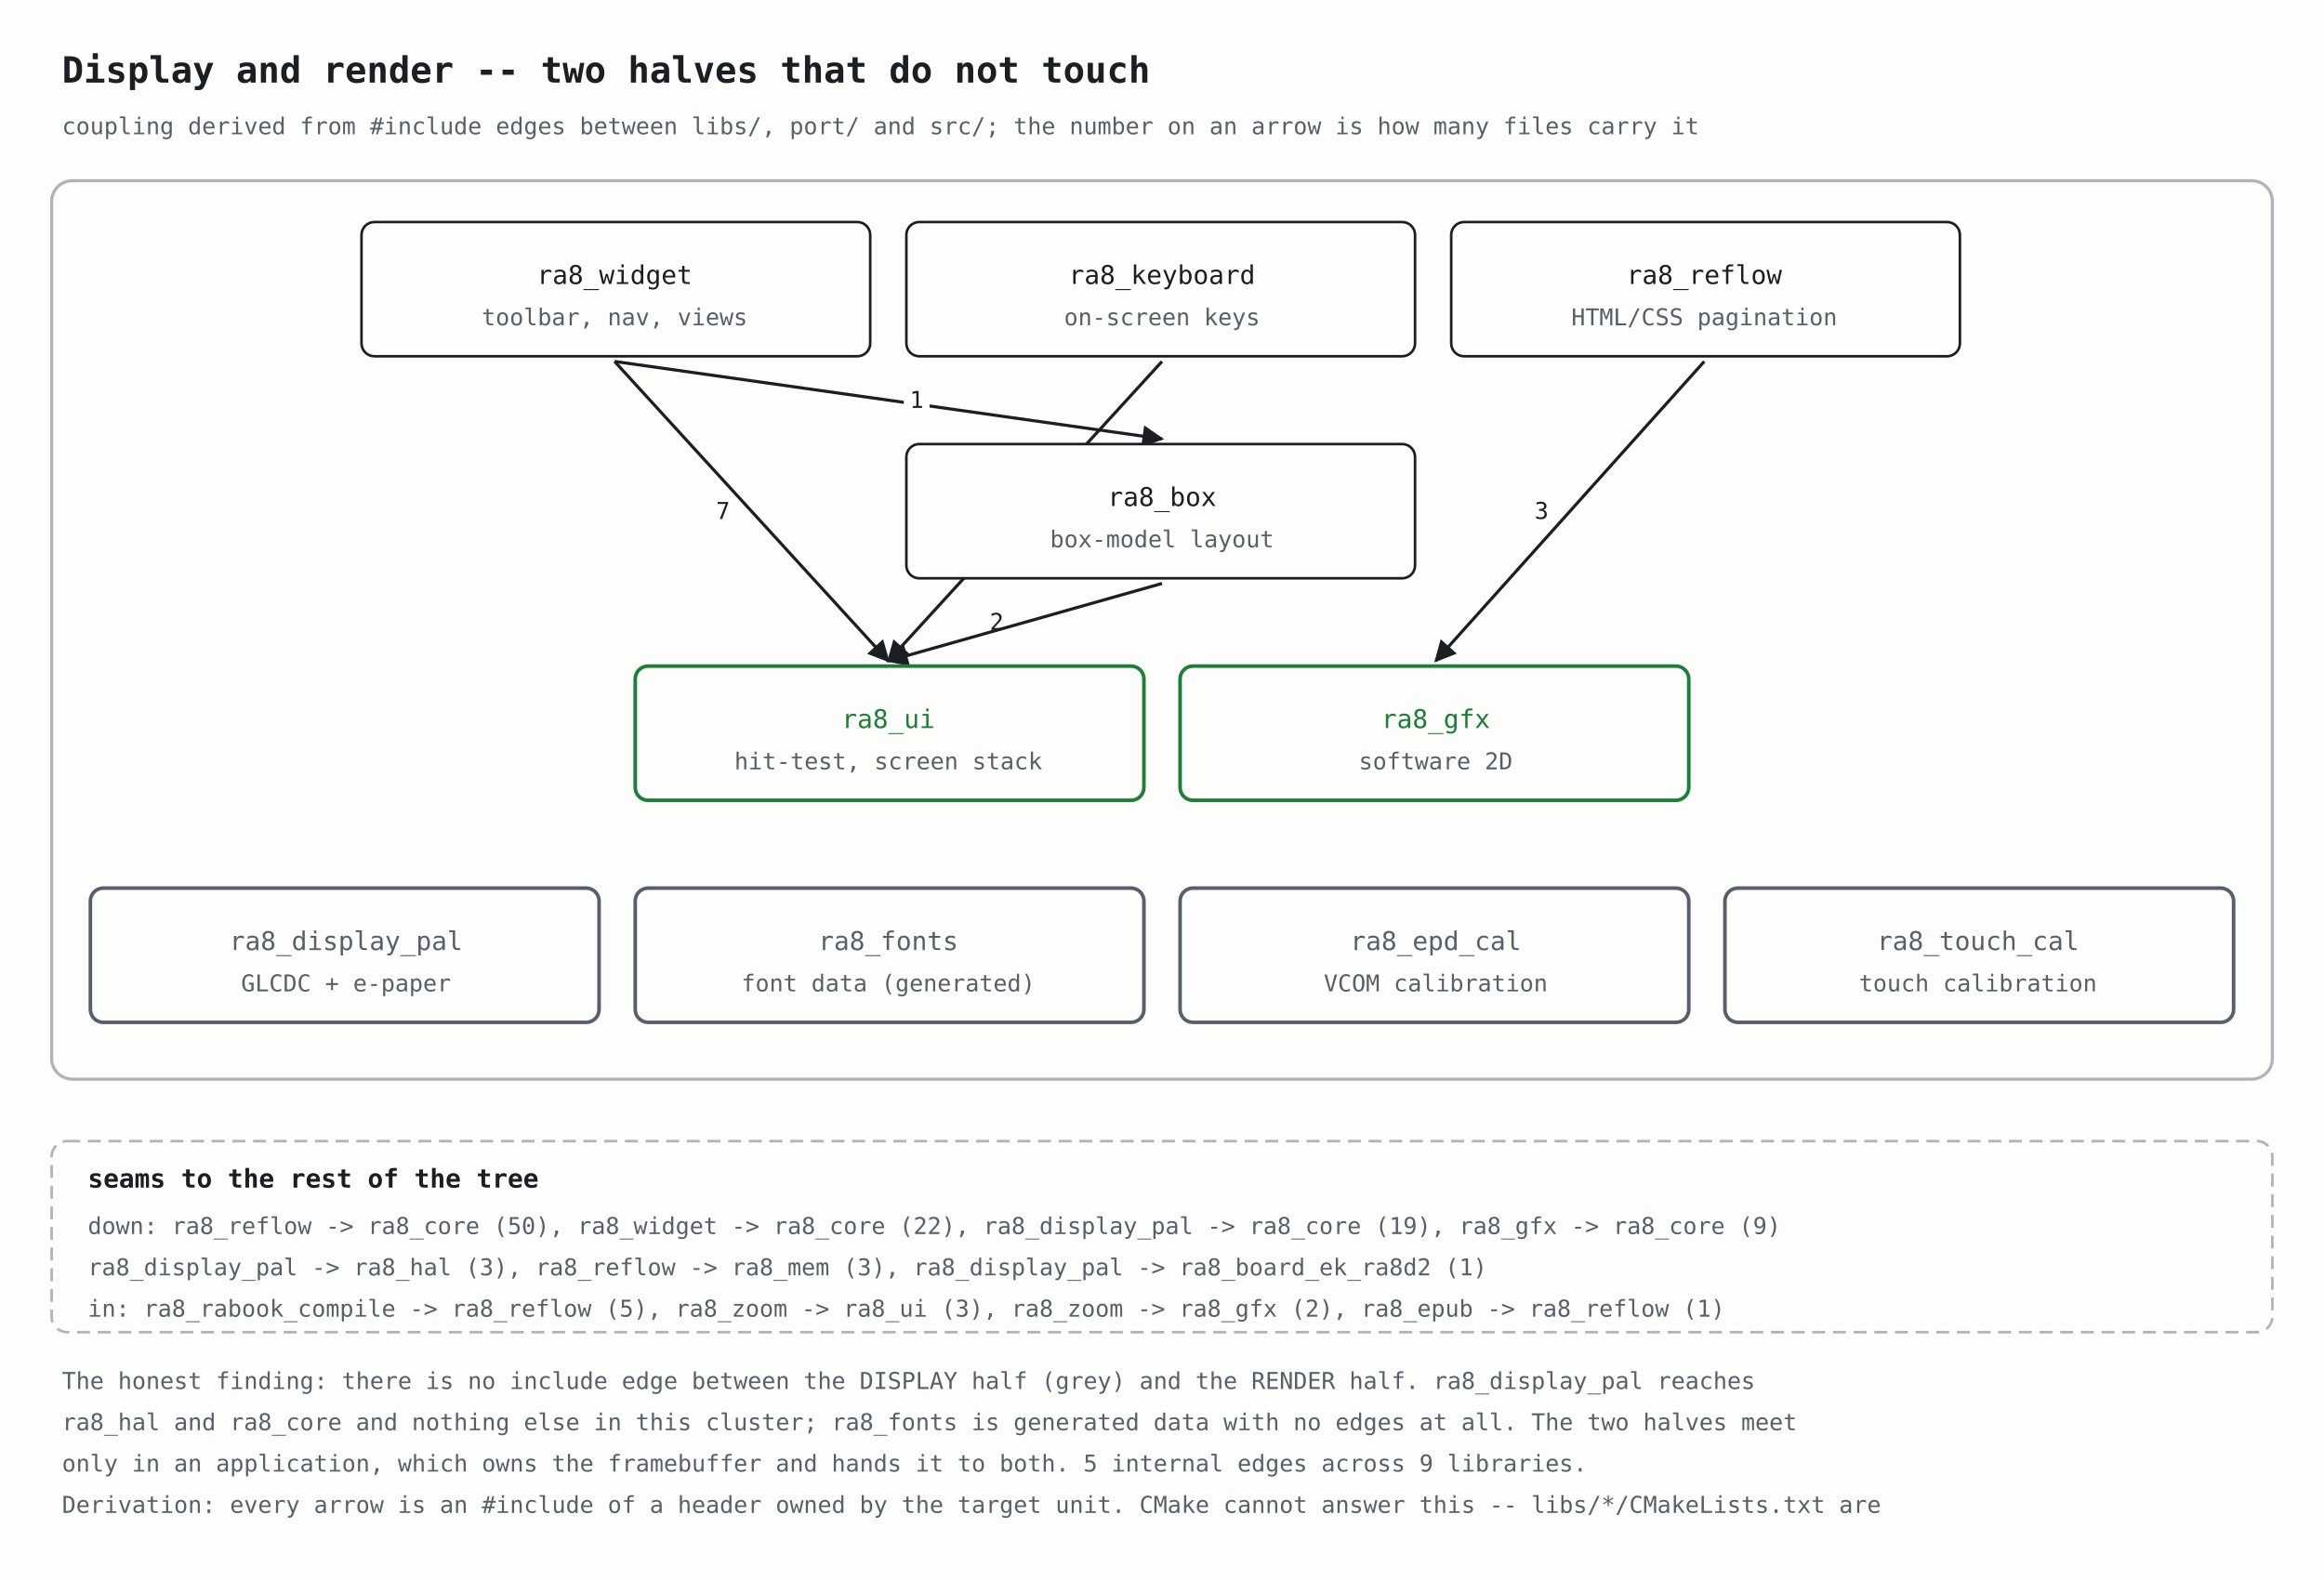
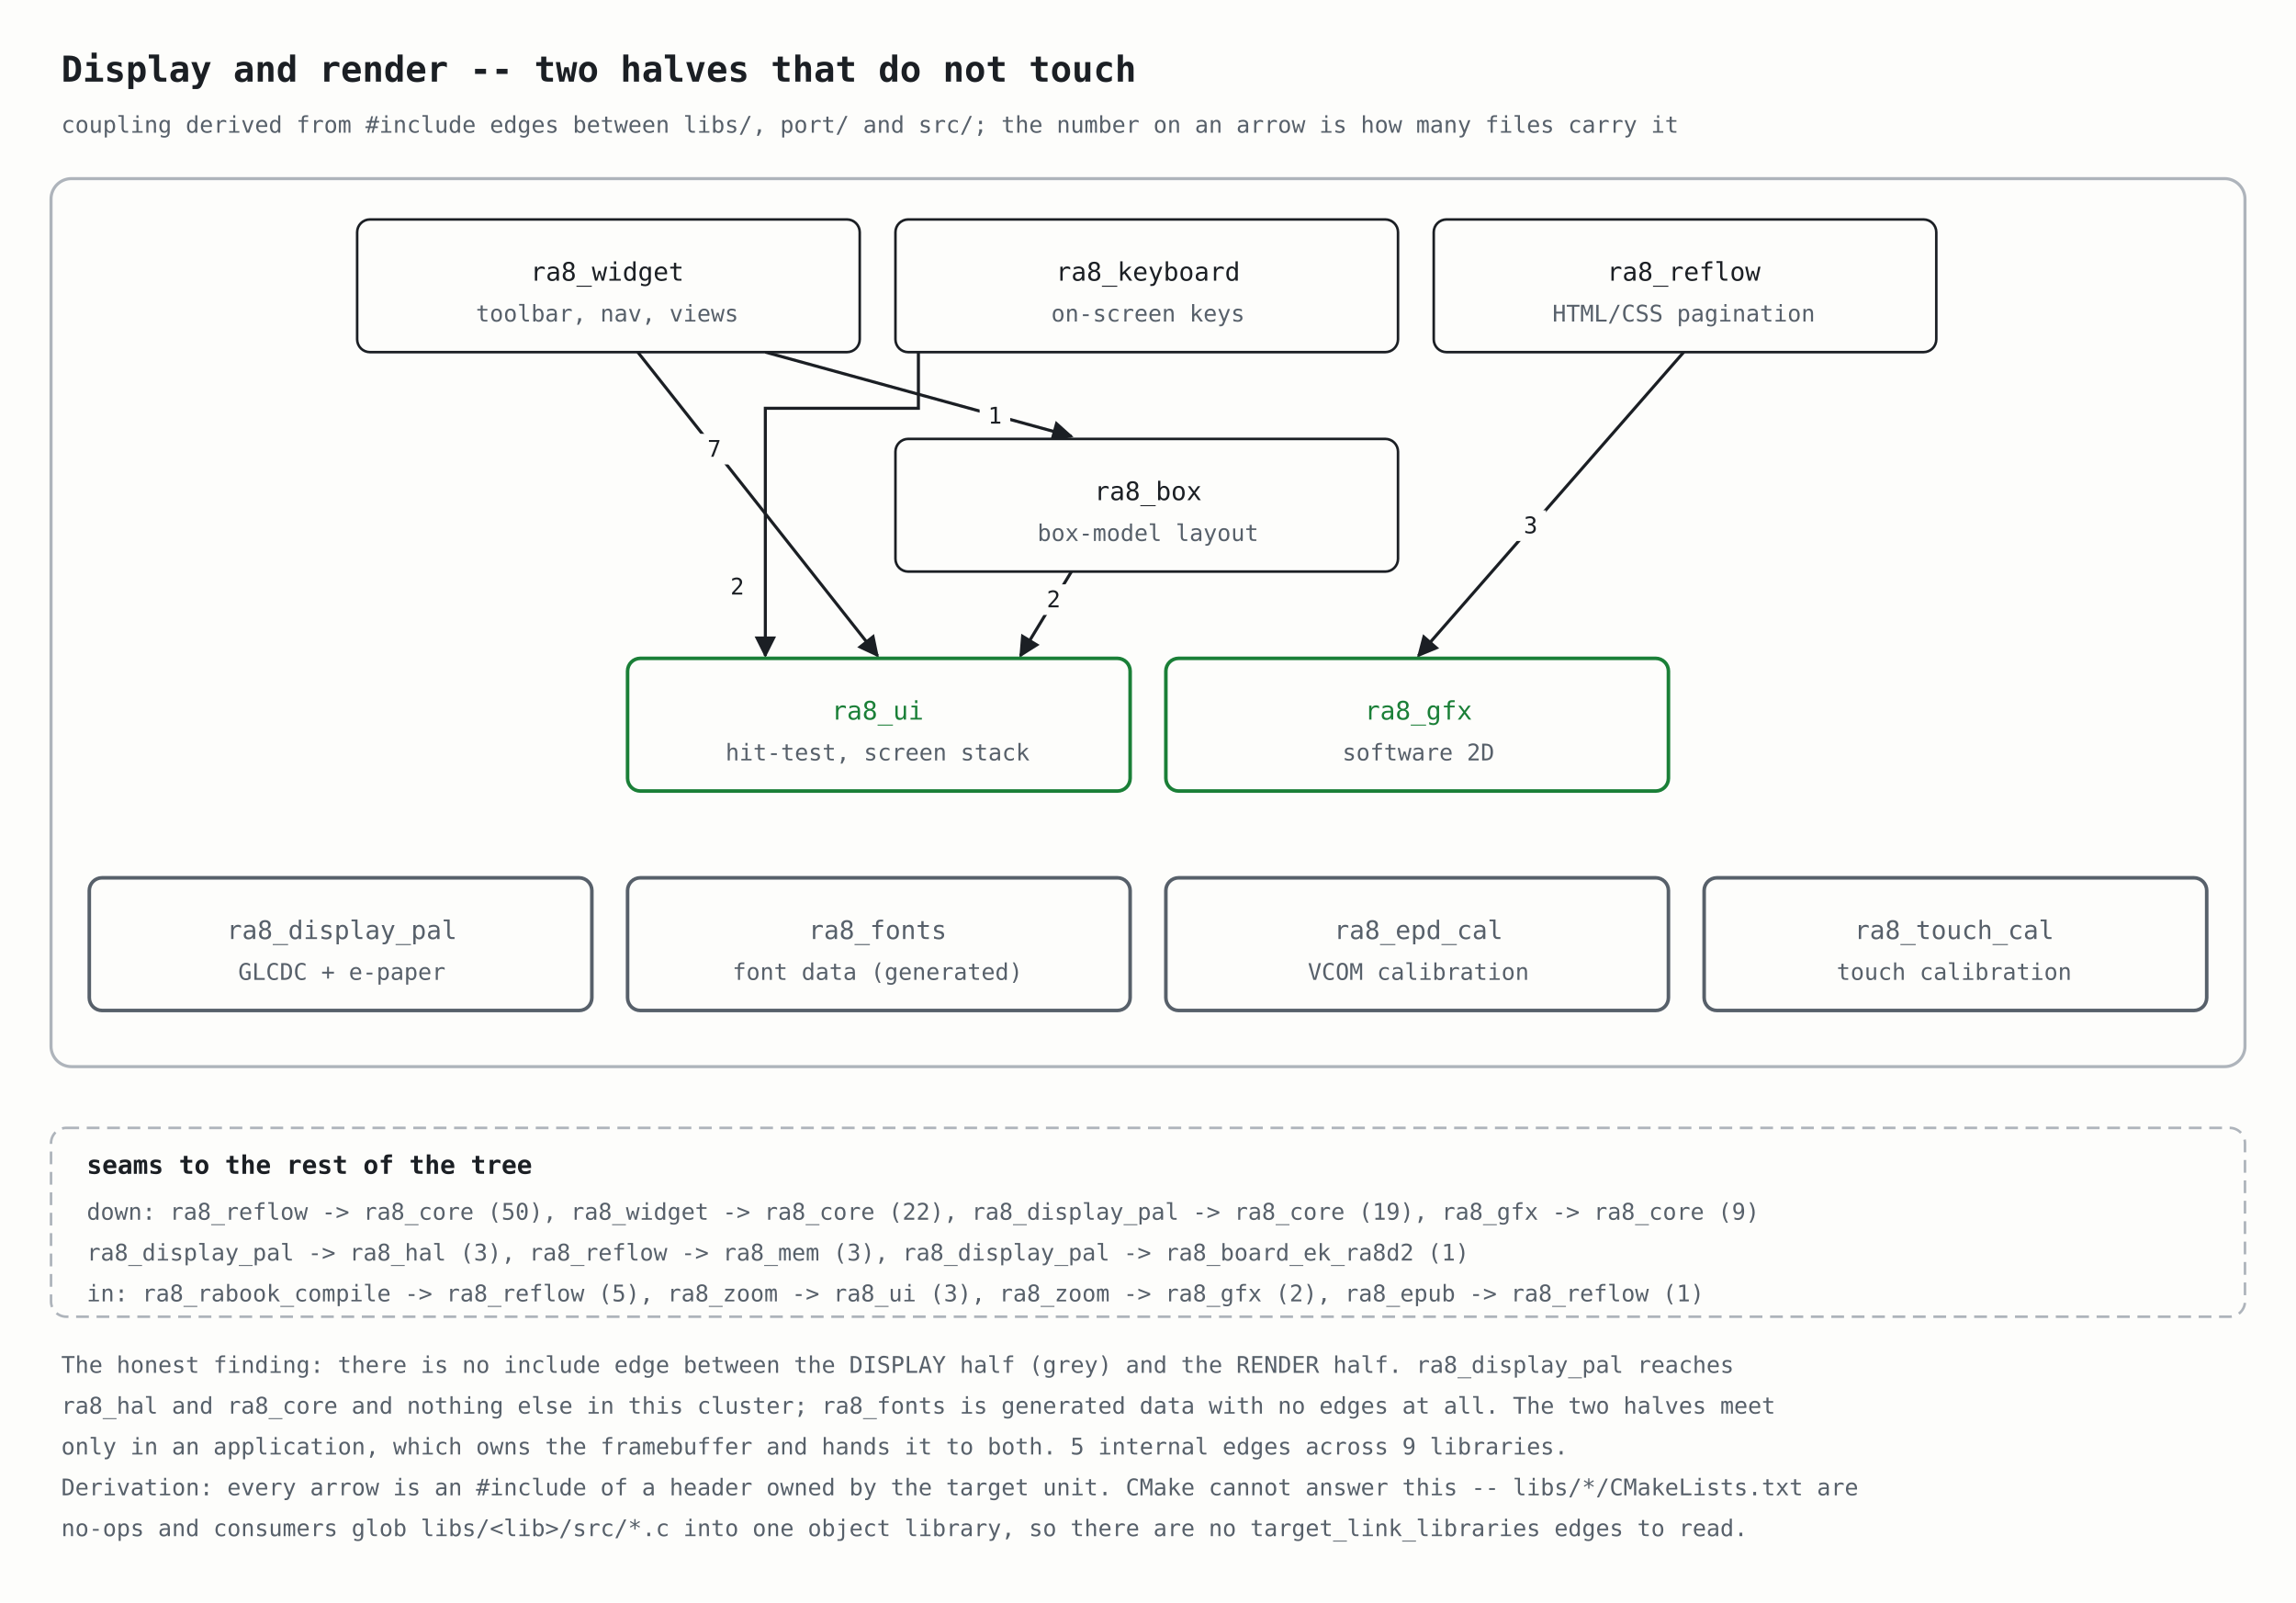
- <svg xmlns="http://www.w3.org/2000/svg" viewBox="0 0 900 612" width="900" role="img" aria-label="Display and render -- two halves that do not touch. coupling derived from #include edges between libs/, port/ and src/; the number on an arrow is how many files carry it down: ra8_reflow - to  ra8_core (50), ra8_widget - to  ra8_core (22), ra8_display_pal - to  ra8_core (19), ra8_gfx - to  ra8_core (9)       ra8_display_pal - to  ra8_hal (3), ra8_reflow - to  ra8_mem (3), ra8_display_pal - to  ra8_board_ek_ra8d2 (1) in:   ra8_rabook_compile - to  ra8_reflow (5), ra8_zoom - to  ra8_ui (3), ra8_zoom - to  ra8_gfx (2), ra8_epub - to  ra8_reflow (1) The honest finding: there is no include edge between the DISPLAY half (grey) and the RENDER half. ra8_display_pal reaches ra8_hal and ra8_core and nothing else in this cluster; ra8_fonts is generated data with no edges at all. The two halves meet only in an application, which owns the framebuffer and hands it to both. 5 internal edges across 9 libraries. Derivation: every arrow is an #include of a header owned by the target unit. CMake cannot answer this -- libs/*/CMakeLists.txt are">
+ <svg xmlns="http://www.w3.org/2000/svg" viewBox="0 0 900 628" width="900" role="img" aria-label="Display and render -- two halves that do not touch. coupling derived from #include edges between libs/, port/ and src/; the number on an arrow is how many files carry it down: ra8_reflow - to  ra8_core (50), ra8_widget - to  ra8_core (22), ra8_display_pal - to  ra8_core (19), ra8_gfx - to  ra8_core (9)       ra8_display_pal - to  ra8_hal (3), ra8_reflow - to  ra8_mem (3), ra8_display_pal - to  ra8_board_ek_ra8d2 (1) in:   ra8_rabook_compile - to  ra8_reflow (5), ra8_zoom - to  ra8_ui (3), ra8_zoom - to  ra8_gfx (2), ra8_epub - to  ra8_reflow (1) The honest finding: there is no include edge between the DISPLAY half (grey) and the RENDER half. ra8_display_pal reaches ra8_hal and ra8_core and nothing else in this cluster; ra8_fonts is generated data with no edges at all. The two halves meet only in an application, which owns the framebuffer and hands it to both. 5 internal edges across 9 libraries. Derivation: every arrow is an #include of a header owned by the target unit. CMake cannot answer this -- libs/*/CMakeLists.txt are no-ops and consumers glob libs/ lib to /src/*.c into one object library, so there are no target_link_libraries edges to read.">
  <defs>
    <marker id="aInk" viewBox="0 0 10 10" refX="9" refY="5" markerWidth="7" markerHeight="7" orient="auto-start-reverse">
      <path d="M0,0 L10,5 L0,10 z" fill="#1b1f24" />
    </marker>
    <marker id="aAcc" viewBox="0 0 10 10" refX="9" refY="5" markerWidth="7" markerHeight="7" orient="auto-start-reverse">
      <path d="M0,0 L10,5 L0,10 z" fill="#0969da" />
    </marker>
    <marker id="aGrn" viewBox="0 0 10 10" refX="9" refY="5" markerWidth="7" markerHeight="7" orient="auto-start-reverse">
      <path d="M0,0 L10,5 L0,10 z" fill="#1a7f37" />
    </marker>
    <marker id="aWrm" viewBox="0 0 10 10" refX="9" refY="5" markerWidth="7" markerHeight="7" orient="auto-start-reverse">
      <path d="M0,0 L10,5 L0,10 z" fill="#bc4c00" />
    </marker>
  </defs>
-   <rect x="0" y="0" width="900" height="612" fill="#fdfdfb" />
+   <rect x="0" y="0" width="900" height="628" fill="#fdfdfb" />
  <g font-family="ui-monospace,SFMono-Regular,Menlo,Consolas,monospace">
    <text x="24" y="32" fill="#1b1f24" font-size="14" font-weight="bold">Display and render -- two halves that do not touch</text>
    <text x="24" y="52" fill="#57606a" font-size="9">coupling derived from #include edges between libs/, port/ and src/; the number on an arrow is how many files carry it</text>
    <rect x="20" y="70" width="860" height="348" rx="8" fill="none" stroke="#aeb4bb" stroke-width="1.2" />
-     <line x1="238" y1="140" x2="344" y2="256" stroke="#1b1f24" stroke-width="1.2" marker-end="url(#aInk)" />
-     <text x="280" y="201" text-anchor="middle" fill="#1b1f24" font-size="9">7</text>
-     <line x1="238" y1="140" x2="450" y2="170" stroke="#1b1f24" stroke-width="1.2" marker-end="url(#aInk)" />
-     <rect x="350" y="149" width="10" height="11" fill="#fdfdfb" />
-     <text x="355" y="158" text-anchor="middle" fill="#1b1f24" font-size="9">1</text>
-     <line x1="450" y1="140" x2="344" y2="256" stroke="#1b1f24" stroke-width="1.2" marker-end="url(#aInk)" />
-     <text x="386" y="201" text-anchor="middle" fill="#1b1f24" font-size="9">2</text>
-     <line x1="660" y1="140" x2="556" y2="256" stroke="#1b1f24" stroke-width="1.2" marker-end="url(#aInk)" />
-     <text x="597" y="201" text-anchor="middle" fill="#1b1f24" font-size="9">3</text>
-     <line x1="450" y1="226" x2="344" y2="256" stroke="#1b1f24" stroke-width="1.2" marker-end="url(#aInk)" />
-     <text x="386" y="244" text-anchor="middle" fill="#1b1f24" font-size="9">2</text>
+     <line x1="250" y1="138" x2="344" y2="257" stroke="#1b1f24" stroke-width="1.2" marker-end="url(#aInk)" />
+     <rect x="274" y="170" width="12" height="12" fill="#fdfdfb" />
+     <text x="280" y="179" text-anchor="middle" fill="#1b1f24" font-size="9">7</text>
+     <line x1="300" y1="138" x2="420" y2="171" stroke="#1b1f24" stroke-width="1.2" marker-end="url(#aInk)" />
+     <rect x="384" y="156" width="12" height="12" fill="#fdfdfb" />
+     <text x="390" y="166" text-anchor="middle" fill="#1b1f24" font-size="9">1</text>
+     <polyline points="360,138 360,160 300,160 300,257" fill="none" stroke="#1b1f24" stroke-width="1.2" marker-end="url(#aInk)" />
+     <text x="289" y="233" text-anchor="middle" fill="#1b1f24" font-size="9">2</text>
+     <line x1="660" y1="138" x2="556" y2="257" stroke="#1b1f24" stroke-width="1.2" marker-end="url(#aInk)" />
+     <rect x="594" y="200" width="12" height="12" fill="#fdfdfb" />
+     <text x="600" y="209" text-anchor="middle" fill="#1b1f24" font-size="9">3</text>
+     <line x1="420" y1="224" x2="400" y2="257" stroke="#1b1f24" stroke-width="1.2" marker-end="url(#aInk)" />
+     <rect x="407" y="229" width="12" height="12" fill="#fdfdfb" />
+     <text x="413" y="238" text-anchor="middle" fill="#1b1f24" font-size="9">2</text>
    <rect x="140" y="86" width="197" height="52" rx="5" fill="#fdfdfb" stroke="#1b1f24" stroke-width="1" />
    <text x="238" y="110" text-anchor="middle" fill="#1b1f24" font-size="10">ra8_widget</text>
    <text x="238" y="126" text-anchor="middle" fill="#57606a" font-size="9">toolbar, nav, views</text>
    <rect x="351" y="86" width="197" height="52" rx="5" fill="#fdfdfb" stroke="#1b1f24" stroke-width="1" />
    <text x="450" y="110" text-anchor="middle" fill="#1b1f24" font-size="10">ra8_keyboard</text>
    <text x="450" y="126" text-anchor="middle" fill="#57606a" font-size="9">on-screen keys</text>
    <rect x="562" y="86" width="197" height="52" rx="5" fill="#fdfdfb" stroke="#1b1f24" stroke-width="1" />
    <text x="660" y="110" text-anchor="middle" fill="#1b1f24" font-size="10">ra8_reflow</text>
    <text x="660" y="126" text-anchor="middle" fill="#57606a" font-size="9">HTML/CSS pagination</text>
    <rect x="351" y="172" width="197" height="52" rx="5" fill="#fdfdfb" stroke="#1b1f24" stroke-width="1" />
    <text x="450" y="196" text-anchor="middle" fill="#1b1f24" font-size="10">ra8_box</text>
    <text x="450" y="212" text-anchor="middle" fill="#57606a" font-size="9">box-model layout</text>
    <rect x="246" y="258" width="197" height="52" rx="5" fill="#fdfdfb" stroke="#1a7f37" stroke-width="1.4" />
    <text x="344" y="282" text-anchor="middle" fill="#1a7f37" font-size="10">ra8_ui</text>
    <text x="344" y="298" text-anchor="middle" fill="#57606a" font-size="9">hit-test, screen stack</text>
    <rect x="457" y="258" width="197" height="52" rx="5" fill="#fdfdfb" stroke="#1a7f37" stroke-width="1.4" />
    <text x="556" y="282" text-anchor="middle" fill="#1a7f37" font-size="10">ra8_gfx</text>
    <text x="556" y="298" text-anchor="middle" fill="#57606a" font-size="9">software 2D</text>
    <rect x="35" y="344" width="197" height="52" rx="5" fill="#fdfdfb" stroke="#57606a" stroke-width="1.4" />
    <text x="134" y="368" text-anchor="middle" fill="#57606a" font-size="10">ra8_display_pal</text>
    <text x="134" y="384" text-anchor="middle" fill="#57606a" font-size="9">GLCDC + e-paper</text>
    <rect x="246" y="344" width="197" height="52" rx="5" fill="#fdfdfb" stroke="#57606a" stroke-width="1.4" />
    <text x="344" y="368" text-anchor="middle" fill="#57606a" font-size="10">ra8_fonts</text>
    <text x="344" y="384" text-anchor="middle" fill="#57606a" font-size="9">font data (generated)</text>
    <rect x="457" y="344" width="197" height="52" rx="5" fill="#fdfdfb" stroke="#57606a" stroke-width="1.4" />
    <text x="556" y="368" text-anchor="middle" fill="#57606a" font-size="10">ra8_epd_cal</text>
    <text x="556" y="384" text-anchor="middle" fill="#57606a" font-size="9">VCOM calibration</text>
    <rect x="668" y="344" width="197" height="52" rx="5" fill="#fdfdfb" stroke="#57606a" stroke-width="1.4" />
    <text x="766" y="368" text-anchor="middle" fill="#57606a" font-size="10">ra8_touch_cal</text>
    <text x="766" y="384" text-anchor="middle" fill="#57606a" font-size="9">touch calibration</text>
    <rect x="20" y="442" width="860" height="74" rx="6" fill="none" stroke="#aeb4bb" stroke-width="1" stroke-dasharray="5 3" />
    <text x="34" y="460" fill="#1b1f24" font-size="10" font-weight="bold">seams to the rest of the tree</text>
    <text x="34" y="478" fill="#57606a" font-size="9">down: ra8_reflow -&gt; ra8_core (50), ra8_widget -&gt; ra8_core (22), ra8_display_pal -&gt; ra8_core (19), ra8_gfx -&gt; ra8_core (9)</text>
    <text x="34" y="494" fill="#57606a" font-size="9">      ra8_display_pal -&gt; ra8_hal (3), ra8_reflow -&gt; ra8_mem (3), ra8_display_pal -&gt; ra8_board_ek_ra8d2 (1)</text>
    <text x="34" y="510" fill="#57606a" font-size="9">in:   ra8_rabook_compile -&gt; ra8_reflow (5), ra8_zoom -&gt; ra8_ui (3), ra8_zoom -&gt; ra8_gfx (2), ra8_epub -&gt; ra8_reflow (1)</text>
    <text x="24" y="538" fill="#57606a" font-size="9">The honest finding: there is no include edge between the DISPLAY half (grey) and the RENDER half. ra8_display_pal reaches</text>
    <text x="24" y="554" fill="#57606a" font-size="9">ra8_hal and ra8_core and nothing else in this cluster; ra8_fonts is generated data with no edges at all. The two halves meet</text>
    <text x="24" y="570" fill="#57606a" font-size="9">only in an application, which owns the framebuffer and hands it to both. 5 internal edges across 9 libraries.</text>
    <text x="24" y="586" fill="#57606a" font-size="9">Derivation: every arrow is an #include of a header owned by the target unit. CMake cannot answer this -- libs/*/CMakeLists.txt are</text>
+     <text x="24" y="602" fill="#57606a" font-size="9">no-ops and consumers glob libs/&lt;lib&gt;/src/*.c into one object library, so there are no target_link_libraries edges to read.</text>
  </g>
</svg>
